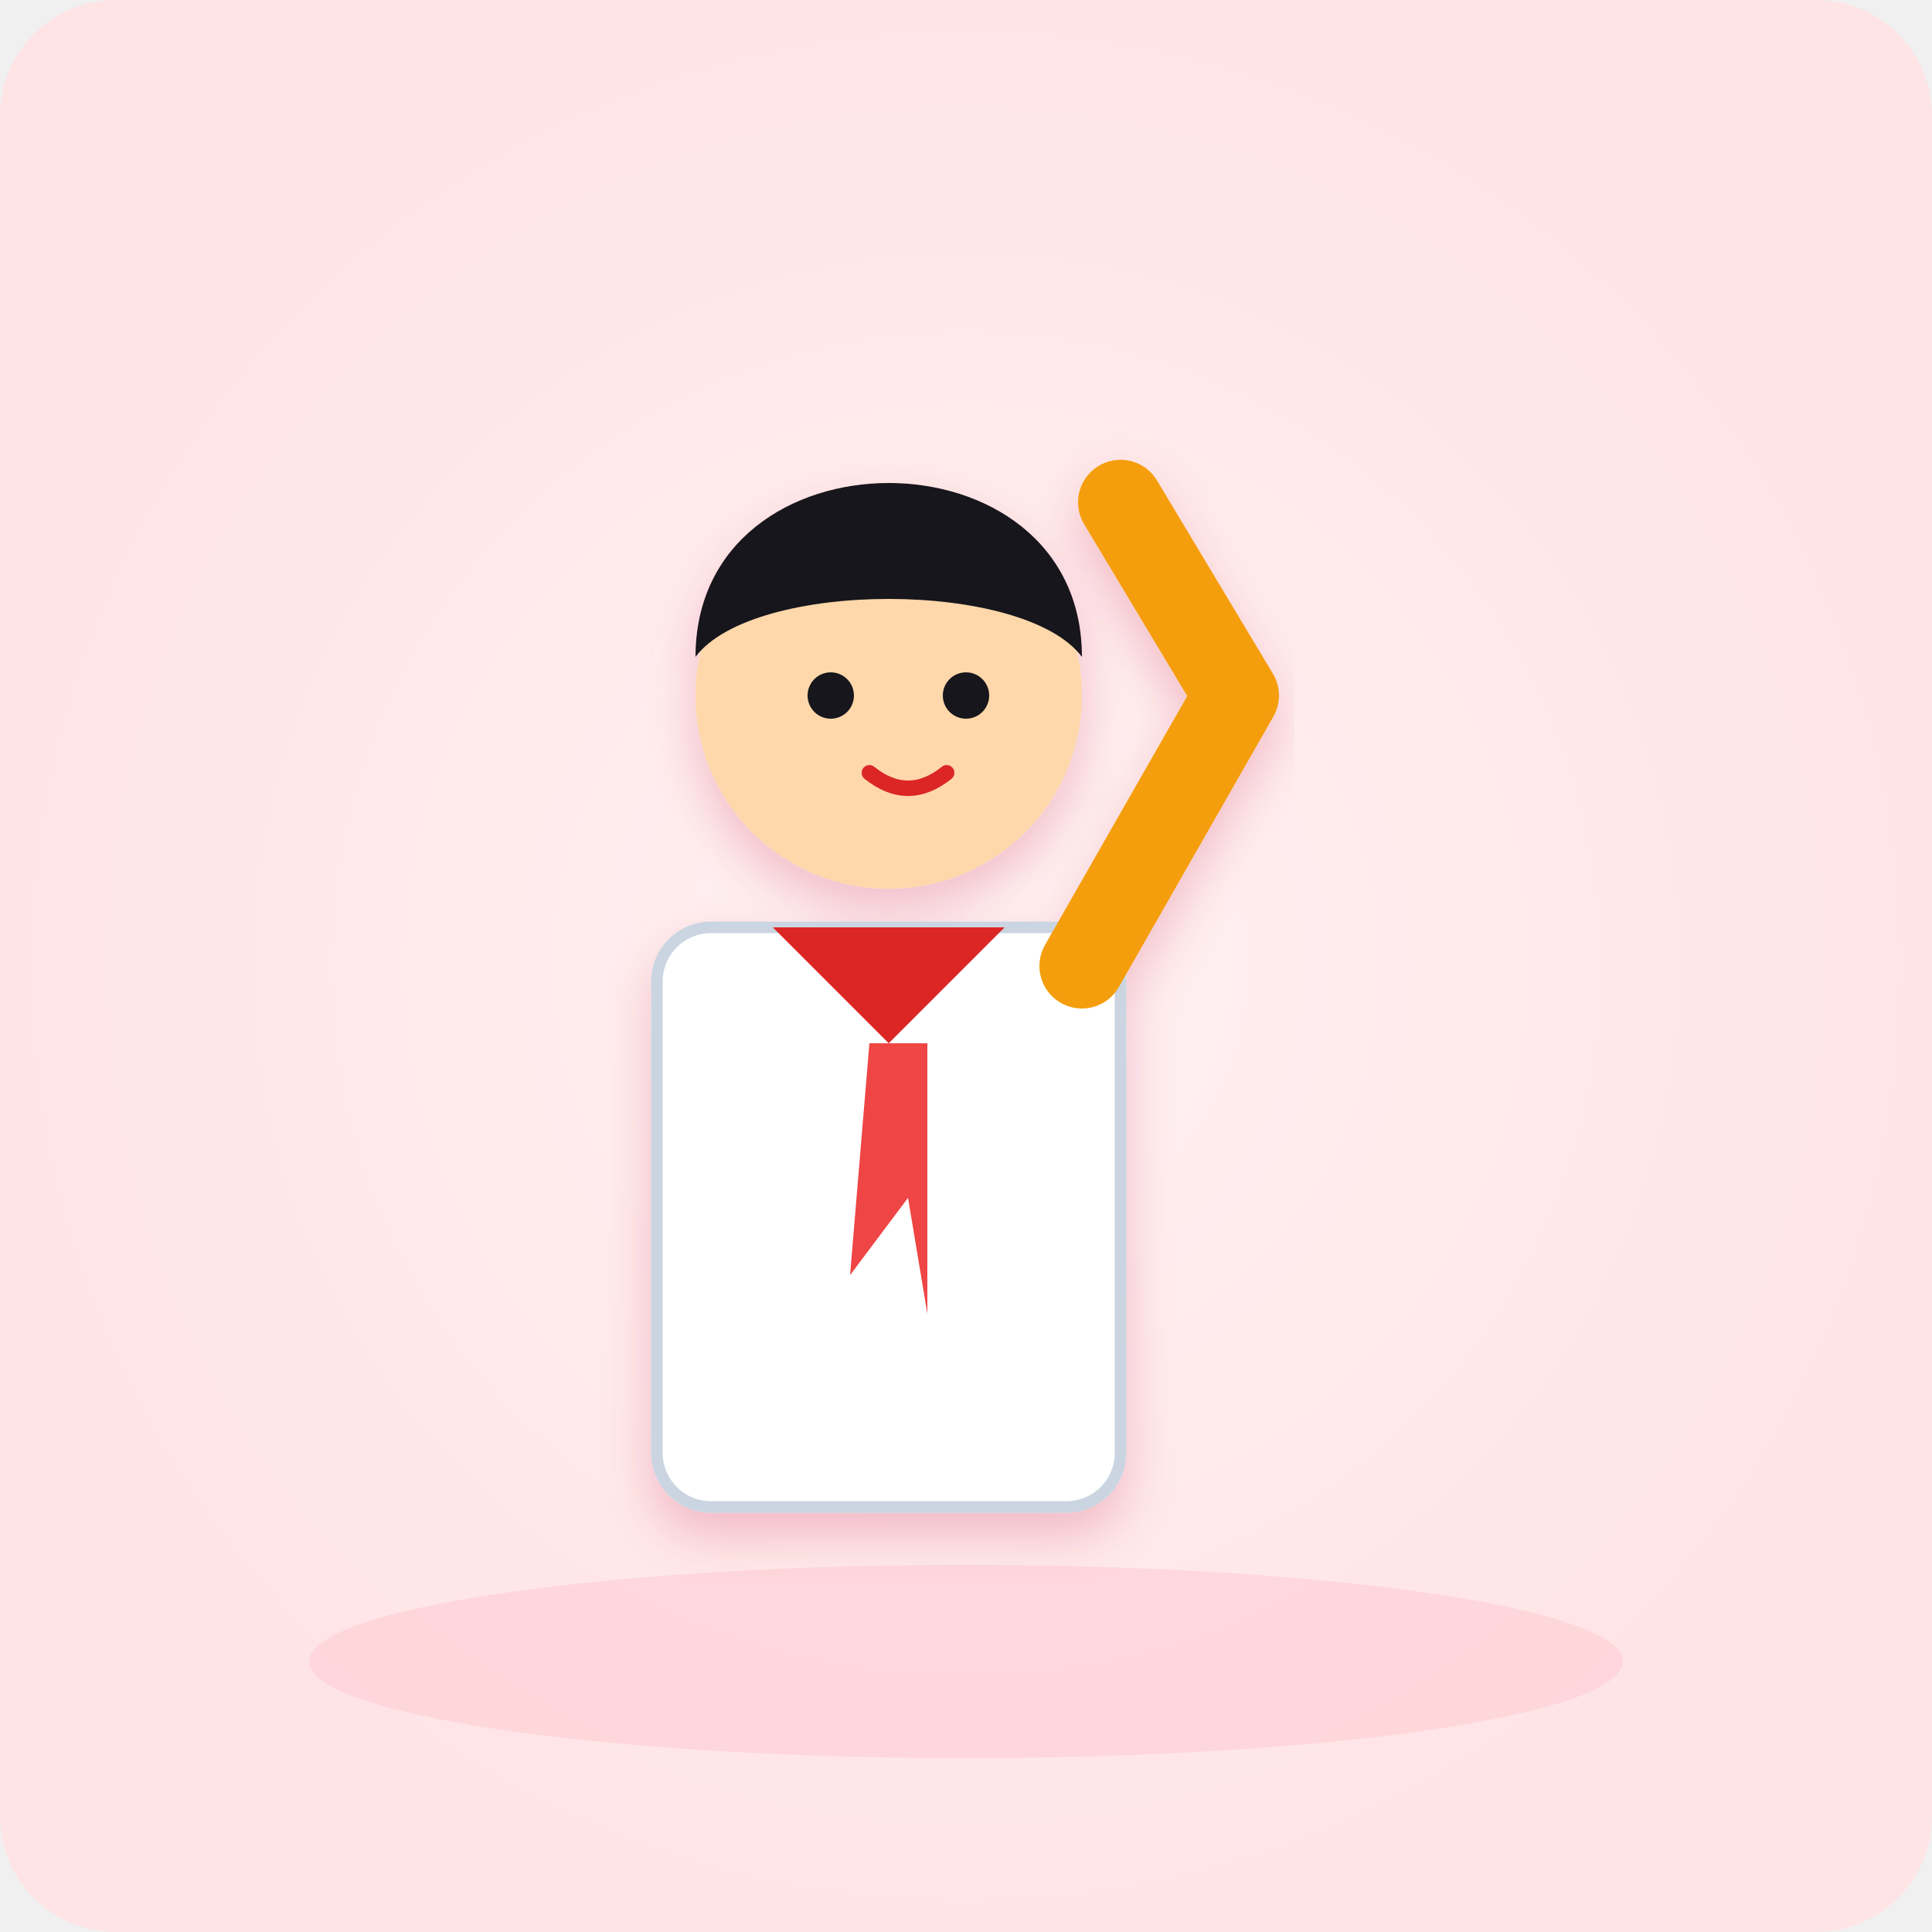
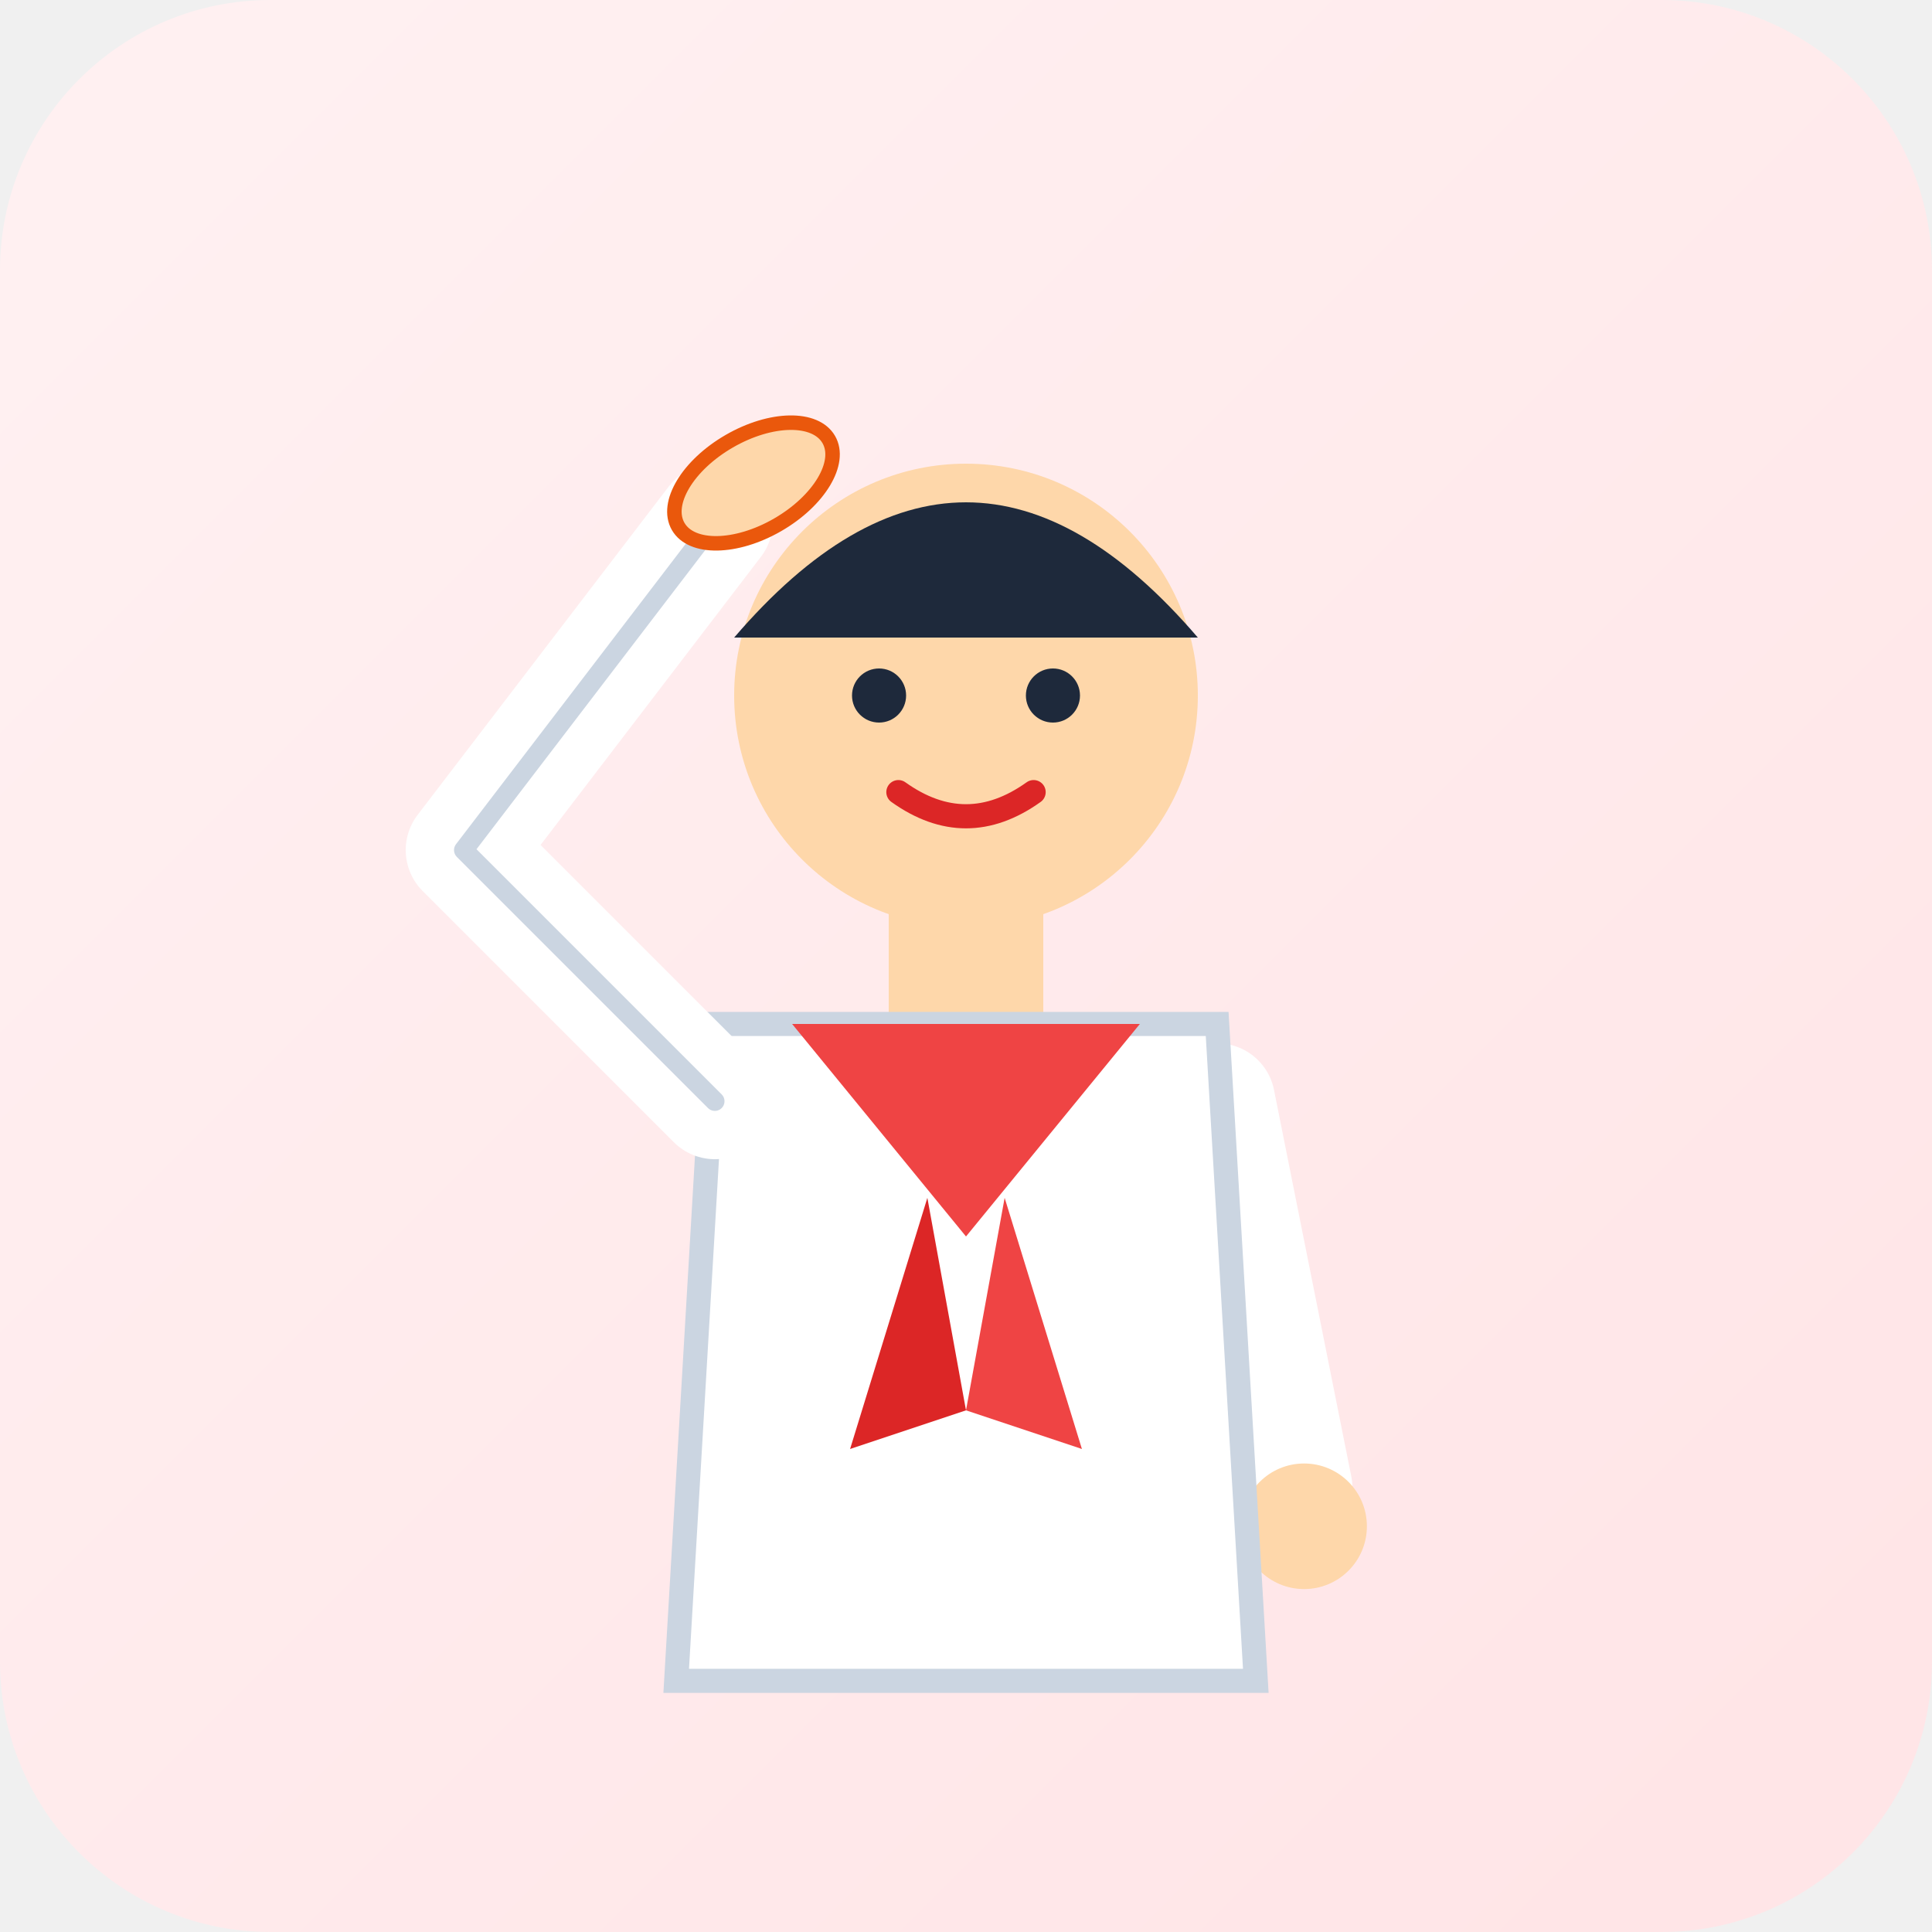
- <svg xmlns="http://www.w3.org/2000/svg" viewBox="0 0 500 500" width="100%" height="100%">
+ <svg xmlns="http://www.w3.org/2000/svg" viewBox="0 0 200 200">
  <defs>
-     <radialGradient id="bgJing" cx="50%" cy="50%" r="50%">
+     <linearGradient id="bg_jing" x1="0" y1="0" x2="1" y2="1">
      <stop offset="0%" stop-color="#fff1f2" />
      <stop offset="100%" stop-color="#ffe4e6" />
-     </radialGradient>
-     <filter id="shadowJing" x="-10%" y="-10%" width="120%" height="120%">
-       <feDropShadow dx="0" dy="6" stdDeviation="6" flood-color="#be123c" flood-opacity="0.2" />
-     </filter>
+     </linearGradient>
  </defs>
-   <rect width="500" height="500" rx="30" fill="url(#bgJing)" />
-   <ellipse cx="250" cy="430" rx="170" ry="25" fill="#fecdd3" opacity="0.6" />
-   <g filter="url(#shadowJing)">
-     <circle cx="230" cy="180" r="50" fill="#fed7aa" />
-     <path d="M 180 170 C 180 110 280 110 280 170 C 265 150 195 150 180 170 Z" fill="#18181b" />
-     <circle cx="215" cy="180" r="6" fill="#18181b" />
-     <circle cx="250" cy="180" r="6" fill="#18181b" />
-     <path d="M 225 200 Q 235 208 245 200" stroke="#dc2626" stroke-width="4" stroke-linecap="round" fill="none" />
-     <rect x="170" y="240" width="120" height="150" rx="14" fill="#ffffff" stroke="#cbd5e1" stroke-width="3" />
-     <polygon points="200,240 260,240 230,270" fill="#dc2626" />
-     <polygon points="225,270 220,330 235,310 240,340 240,270" fill="#ef4444" />
-     <path d="M 280 250 L 320 180 L 290 130" stroke="#f59e0b" stroke-width="22" stroke-linecap="round" stroke-linejoin="round" fill="none" />
-   </g>
+   <rect width="200" height="200" rx="28" fill="url(#bg_jing)" />
+   <rect x="92" y="92" width="16" height="18" fill="#fed7aa" />
+   <circle cx="100" cy="72" r="24" fill="#fed7aa" />
+   <path d="M76 66 Q100 38 124 66" fill="#1e293b" />
+   <circle cx="91" cy="72" r="2.8" fill="#1e293b" />
+   <circle cx="109" cy="72" r="2.8" fill="#1e293b" />
+   <path d="M93 82 Q100 87 107 82" fill="none" stroke="#dc2626" stroke-width="2.5" stroke-linecap="round" />
+   <line x1="126" y1="114" x2="134" y2="154" stroke="#ffffff" stroke-width="12" stroke-linecap="round" />
+   <circle cx="135" cy="158" r="6.5" fill="#fed7aa" />
+   <path d="M70 174 L74 106 L126 106 L130 174 Z" fill="#ffffff" stroke="#cbd5e1" stroke-width="2.5" />
+   <polygon points="82,106 118,106 100,128" fill="#ef4444" />
+   <polygon points="96,124 88,150 100,146" fill="#dc2626" />
+   <polygon points="104,124 112,150 100,146" fill="#ef4444" />
+   <polyline points="74,114 48,88 74,54" fill="none" stroke="#ffffff" stroke-width="12" stroke-linecap="round" stroke-linejoin="round" />
+   <polyline points="74,114 48,88 74,54" fill="none" stroke="#cbd5e1" stroke-width="2" stroke-linecap="round" stroke-linejoin="round" />
+   <ellipse cx="78" cy="50" rx="9" ry="5" transform="rotate(-30 78 50)" fill="#fed7aa" stroke="#ea580c" stroke-width="1.5" />
</svg>
